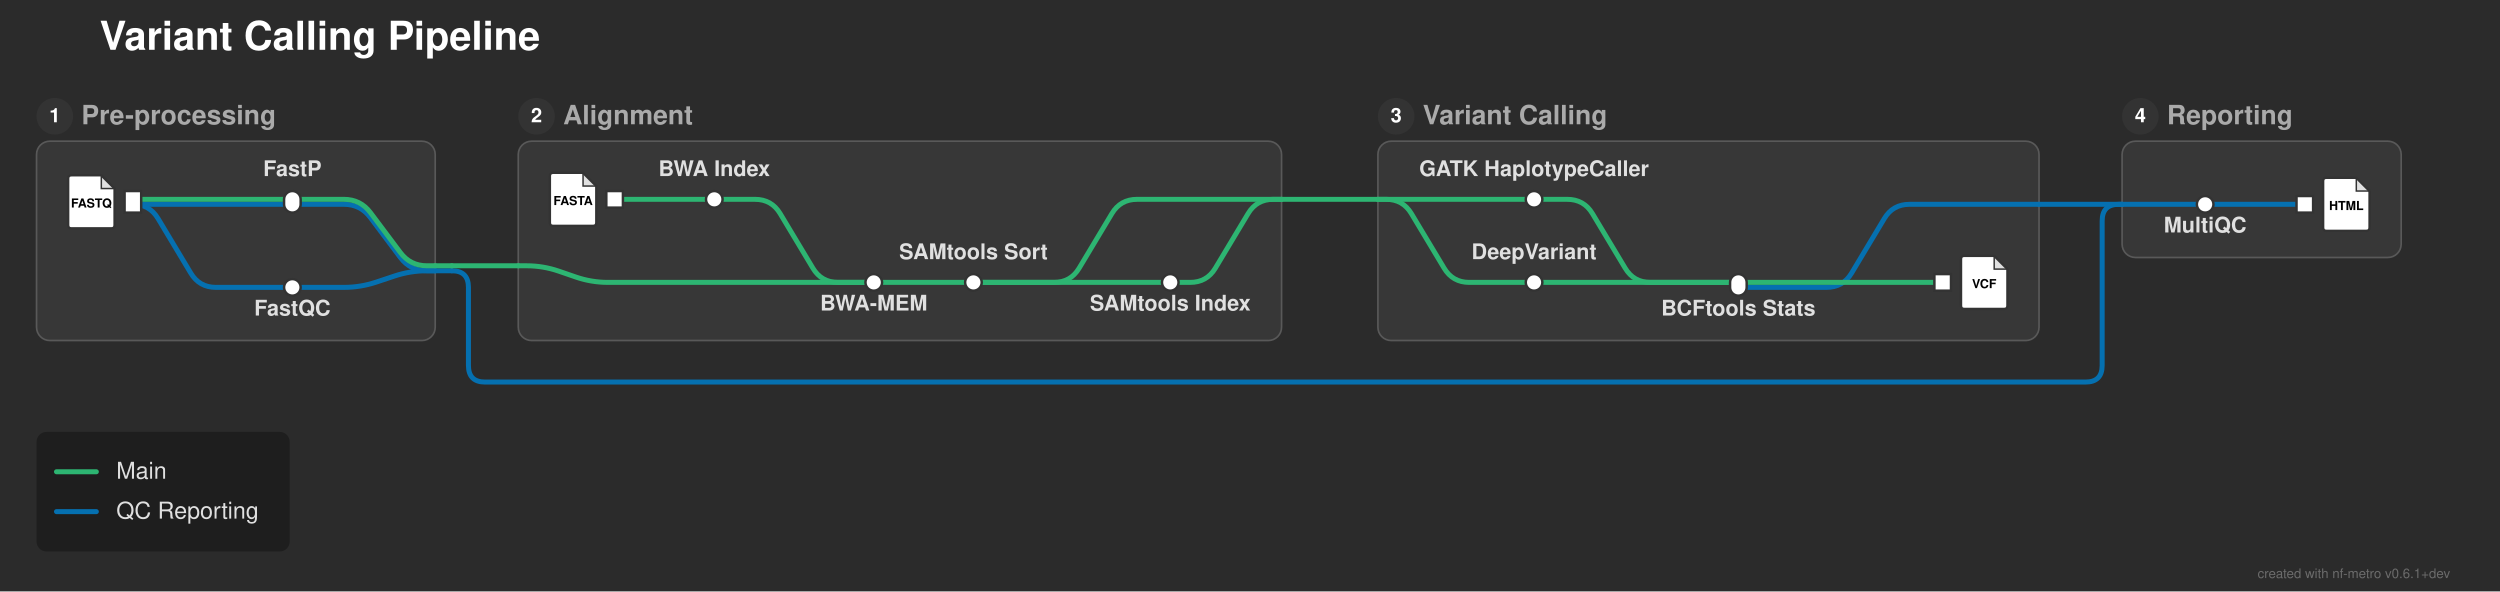
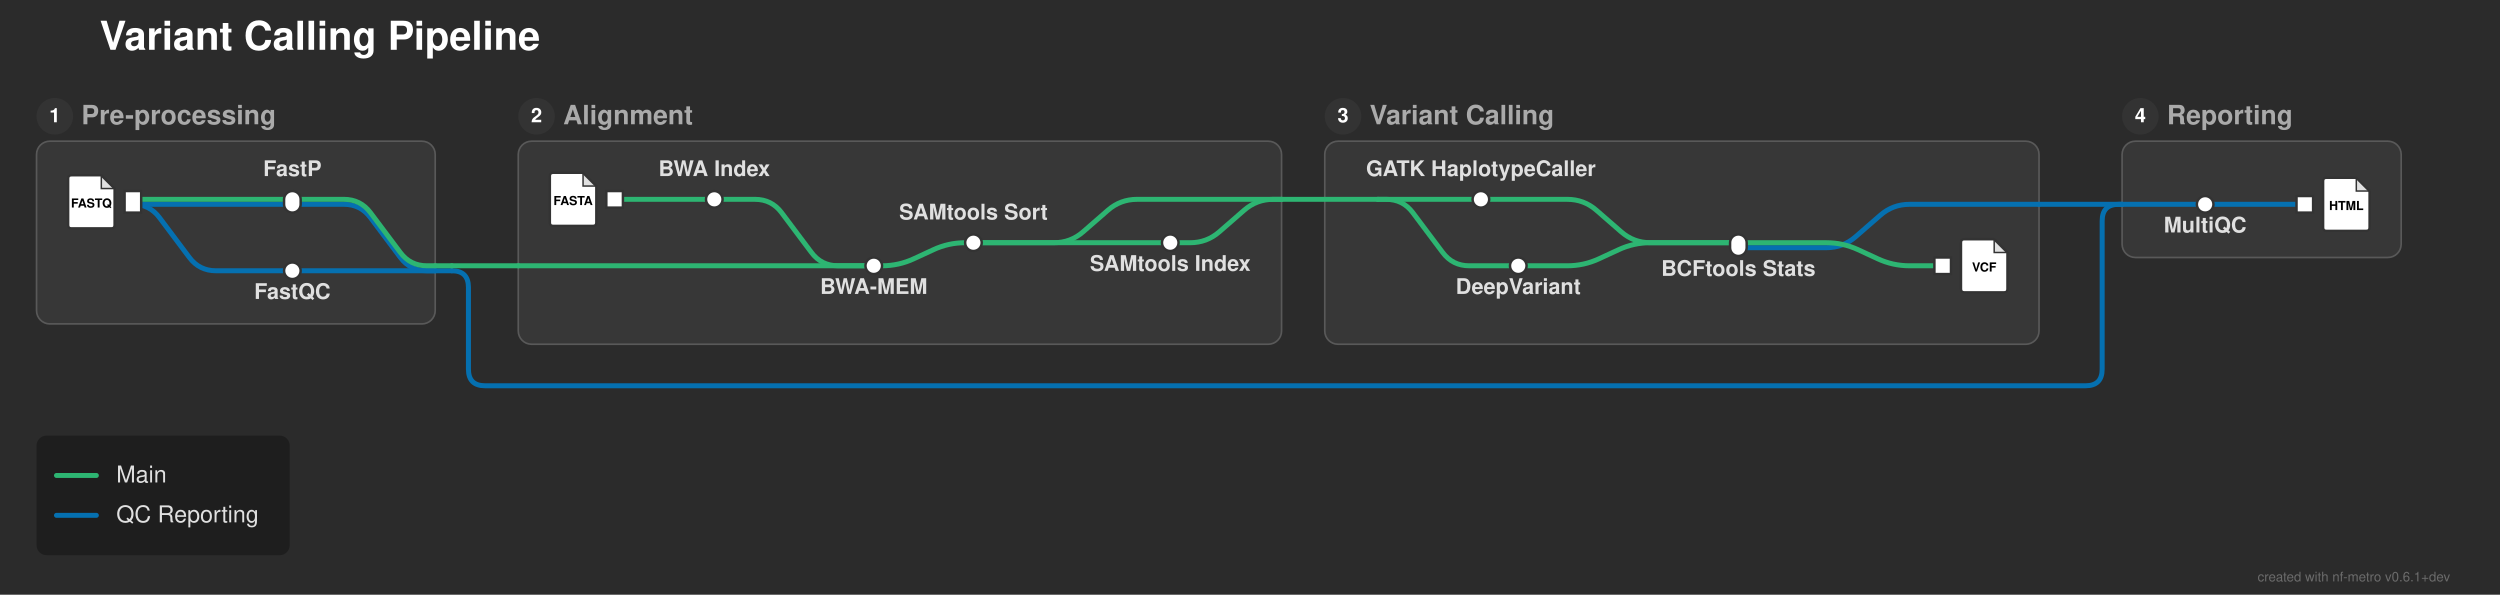
- <svg xmlns="http://www.w3.org/2000/svg" width="1505" height="356" viewBox="0 0 1505 356">
+ <svg xmlns="http://www.w3.org/2000/svg" width="1505" height="358" viewBox="0 0 1505 358">
  <defs>
</defs>
-   <rect x="0" y="0" width="1505" height="356" fill="#2b2b2b" />
+   <rect x="0" y="0" width="1505" height="358" fill="#2b2b2b" />
  <text x="60.0" y="30.0" font-size="24.0" fill="#ffffff" font-family="'Helvetica Neue', Helvetica, Arial, sans-serif" font-weight="bold" class="nf-metro-title">Variant Calling Pipeline</text>
-   <rect x="22.0" y="85.0" width="240.0" height="120.0" rx="8" ry="8" fill="#373737" stroke="#595959" stroke-width="1.0" />
+   <rect x="22.0" y="85.0" width="240.0" height="110.0" rx="8" ry="8" fill="#373737" stroke="#595959" stroke-width="1.0" />
  <circle cx="33.0" cy="70.0" r="11" fill="#333333" class="nf-metro-section-num-circle" />
  <text x="33.0" y="70.0" font-size="12" fill="#ffffff" font-family="'Helvetica Neue', Helvetica, Arial, sans-serif" font-weight="bold" text-anchor="middle" dy="0.3em">1</text>
  <text x="49.0" y="70.0" font-size="16.0" fill="#aaaaaa" font-family="'Helvetica Neue', Helvetica, Arial, sans-serif" font-weight="bold" dy="0.3em" class="nf-metro-section-label">Pre-processing</text>
-   <rect x="312.0" y="85.0" width="459.5" height="120.0" rx="8" ry="8" fill="#373737" stroke="#595959" stroke-width="1.0" />
+   <rect x="312.0" y="85.0" width="459.5" height="122.233" rx="8" ry="8" fill="#373737" stroke="#595959" stroke-width="1.0" />
  <circle cx="323.0" cy="70.0" r="11" fill="#333333" class="nf-metro-section-num-circle" />
  <text x="323.0" y="70.0" font-size="12" fill="#ffffff" font-family="'Helvetica Neue', Helvetica, Arial, sans-serif" font-weight="bold" text-anchor="middle" dy="0.3em">2</text>
  <text x="339.0" y="70.0" font-size="16.0" fill="#aaaaaa" font-family="'Helvetica Neue', Helvetica, Arial, sans-serif" font-weight="bold" dy="0.3em" class="nf-metro-section-label">Alignment</text>
-   <rect x="829.5" y="85.0" width="398.0" height="120.0" rx="8" ry="8" fill="#373737" stroke="#595959" stroke-width="1.0" />
-   <circle cx="840.5" cy="70.0" r="11" fill="#333333" class="nf-metro-section-num-circle" />
-   <text x="840.5" y="70.0" font-size="12" fill="#ffffff" font-family="'Helvetica Neue', Helvetica, Arial, sans-serif" font-weight="bold" text-anchor="middle" dy="0.3em">3</text>
-   <text x="856.5" y="70.0" font-size="16.0" fill="#aaaaaa" font-family="'Helvetica Neue', Helvetica, Arial, sans-serif" font-weight="bold" dy="0.3em" class="nf-metro-section-label">Variant Calling</text>
+   <rect x="797.5" y="85.0" width="430.0" height="122.233" rx="8" ry="8" fill="#373737" stroke="#595959" stroke-width="1.0" />
+   <circle cx="808.5" cy="70.0" r="11" fill="#333333" class="nf-metro-section-num-circle" />
+   <text x="808.5" y="70.0" font-size="12" fill="#ffffff" font-family="'Helvetica Neue', Helvetica, Arial, sans-serif" font-weight="bold" text-anchor="middle" dy="0.3em">3</text>
+   <text x="824.5" y="70.0" font-size="16.0" fill="#aaaaaa" font-family="'Helvetica Neue', Helvetica, Arial, sans-serif" font-weight="bold" dy="0.3em" class="nf-metro-section-label">Variant Calling</text>
  <rect x="1277.5" y="85.0" width="168.0" height="70.0" rx="8" ry="8" fill="#373737" stroke="#595959" stroke-width="1.0" />
  <circle cx="1288.5" cy="70.0" r="11" fill="#333333" class="nf-metro-section-num-circle" />
  <text x="1288.5" y="70.0" font-size="12" fill="#ffffff" font-family="'Helvetica Neue', Helvetica, Arial, sans-serif" font-weight="bold" text-anchor="middle" dy="0.3em">4</text>
  <text x="1304.5" y="70.0" font-size="16.0" fill="#aaaaaa" font-family="'Helvetica Neue', Helvetica, Arial, sans-serif" font-weight="bold" dy="0.3em" class="nf-metro-section-label">Reporting</text>
-   <path d="M1046.5,173.0 L1099.5,173.0 Q1109.5,173.0,1114.645,164.425 L1134.355,131.575 Q1139.5,123.0,1149.5,123.0 L1227.5,123.0" stroke="#0570b0" stroke-width="3.0" fill="none" stroke-linecap="round" stroke-linejoin="round" />
-   <path d="M176.0,173.0 L207.0,173.0 Q217.0,173.0,226.487,169.838 L237.513,166.162 Q247.0,163.0,257.0,163.0 L262.0,163.0" stroke="#0570b0" stroke-width="3.0" fill="none" stroke-linecap="round" stroke-linejoin="round" />
-   <path d="M526.0,170.0 L586.0,170.0" stroke="#2db572" stroke-width="3.0" stroke-linecap="round" />
-   <path d="M586.0,170.0 L704.5,170.0" stroke="#2db572" stroke-width="3.0" stroke-linecap="round" />
-   <path d="M923.5,170.0 L1046.5,170.0" stroke="#2db572" stroke-width="3.0" stroke-linecap="round" />
-   <path d="M1046.5,170.0 L1169.5,170.0" stroke="#2db572" stroke-width="3.0" stroke-linecap="round" />
-   <path d="M586.0,170.0 L634.5,170.0 Q644.5,170.0,649.645,161.425 L669.355,128.575 Q674.5,120.0,684.5,120.0 L771.5,120.0" stroke="#2db572" stroke-width="3.0" fill="none" stroke-linecap="round" stroke-linejoin="round" />
-   <path d="M704.5,170.0 L716.5,170.0 Q726.5,170.0,731.645,161.425 L751.355,128.575 Q756.5,120.0,766.5,120.0 L771.5,120.0" stroke="#2db572" stroke-width="3.0" fill="none" stroke-linecap="round" stroke-linejoin="round" />
+   <path d="M176.0,163.0 L262.0,163.0" stroke="#0570b0" stroke-width="3.0" stroke-linecap="round" />
  <path d="M262.0,163.0 L272.0,163.0" stroke="#0570b0" stroke-width="3.0" stroke-linecap="round" />
-   <path d="M272.0,163.0 L272.0,163.0 Q282.0,163.0,282.0,173.0 L282.0,220.0 Q282.0,230.0,292.0,230.0 L1255.5,230.0 Q1265.5,230.0,1265.5,220.0 L1265.5,133.0 Q1265.5,123.0,1275.5,123.0 L1277.5,123.0" stroke="#0570b0" stroke-width="3.0" fill="none" stroke-linecap="round" stroke-linejoin="round" />
-   <path d="M312.0,160.0 L317.0,160.0 Q327.0,160.0,336.454,163.26 L346.546,166.74 Q356.0,170.0,366.0,170.0 L526.0,170.0" stroke="#2db572" stroke-width="3.0" fill="none" stroke-linecap="round" stroke-linejoin="round" />
+   <path d="M272.0,163.0 L272.0,163.0 Q282.0,163.0,282.0,173.0 L282.0,222.233 Q282.0,232.233,292.0,232.233 L1255.5,232.233 Q1265.5,232.233,1265.5,222.233 L1265.5,133.0 Q1265.5,123.0,1275.5,123.0 L1277.5,123.0" stroke="#0570b0" stroke-width="3.0" fill="none" stroke-linecap="round" stroke-linejoin="round" />
+   <path d="M526.0,160.0 L531.0,160.0 Q541.0,160.0,550.075,155.8 L561.925,150.316 Q571.0,146.117,581.0,146.117 L586.0,146.117" stroke="#2db572" stroke-width="3.0" fill="none" stroke-linecap="round" stroke-linejoin="round" />
+   <path d="M914.0,160.0 L943.5,160.0 Q953.5,160.0,962.575,155.8 L974.425,150.316 Q983.5,146.117,993.5,146.117 L1046.5,146.117" stroke="#2db572" stroke-width="3.0" fill="none" stroke-linecap="round" stroke-linejoin="round" />
+   <path d="M312.0,160.0 L526.0,160.0" stroke="#2db572" stroke-width="3.0" stroke-linecap="round" />
  <path d="M262.0,160.0 L272.0,160.0" stroke="#2db572" stroke-width="3.0" stroke-linecap="round" />
  <path d="M272.0,160.0 L312.0,160.0" stroke="#2db572" stroke-width="3.0" stroke-linecap="round" />
+   <path d="M1046.5,149.117 L1099.5,149.117 Q1109.5,149.117,1117.042,142.55 L1131.958,129.566 Q1139.5,123.0,1149.5,123.0 L1227.5,123.0" stroke="#0570b0" stroke-width="3.0" fill="none" stroke-linecap="round" stroke-linejoin="round" />
+   <path d="M586.0,146.117 L704.5,146.117" stroke="#2db572" stroke-width="3.0" stroke-linecap="round" />
+   <path d="M1046.5,146.117 L1099.5,146.117 Q1109.5,146.117,1118.575,150.316 L1130.425,155.8 Q1139.5,160.0,1149.5,160.0 L1169.5,160.0" stroke="#2db572" stroke-width="3.0" fill="none" stroke-linecap="round" stroke-linejoin="round" />
+   <path d="M586.0,146.117 L634.5,146.117 Q644.5,146.117,652.042,139.55 L666.958,126.566 Q674.5,120.0,684.5,120.0 L771.5,120.0" stroke="#2db572" stroke-width="3.0" fill="none" stroke-linecap="round" stroke-linejoin="round" />
+   <path d="M704.5,146.117 L716.5,146.117 Q726.5,146.117,734.042,139.55 L748.958,126.566 Q756.5,120.0,766.5,120.0 L771.5,120.0" stroke="#2db572" stroke-width="3.0" fill="none" stroke-linecap="round" stroke-linejoin="round" />
  <path d="M80.0,123.0 L176.0,123.0" stroke="#0570b0" stroke-width="3.0" stroke-linecap="round" />
-   <path d="M80.0,123.0 L80.0,123.0 Q90.0,123.0,95.145,131.575 L114.855,164.425 Q120.0,173.0,130.0,173.0 L176.0,173.0" stroke="#0570b0" stroke-width="3.0" fill="none" stroke-linecap="round" stroke-linejoin="round" />
+   <path d="M80.0,123.0 L80.0,123.0 Q90.0,123.0,96.0,131.0 L114.0,155.0 Q120.0,163.0,130.0,163.0 L176.0,163.0" stroke="#0570b0" stroke-width="3.0" fill="none" stroke-linecap="round" stroke-linejoin="round" />
  <path d="M1327.5,123.0 L1387.5,123.0" stroke="#0570b0" stroke-width="3.0" stroke-linecap="round" />
  <path d="M1277.5,123.0 L1327.5,123.0" stroke="#0570b0" stroke-width="3.0" stroke-linecap="round" />
  <path d="M176.0,123.0 L207.0,123.0 Q217.0,123.0,223.0,131.0 L241.0,155.0 Q247.0,163.0,257.0,163.0 L262.0,163.0" stroke="#0570b0" stroke-width="3.0" fill="none" stroke-linecap="round" stroke-linejoin="round" />
  <path d="M1227.5,123.0 L1277.5,123.0" stroke="#0570b0" stroke-width="3.0" stroke-linecap="round" />
  <path d="M80.0,120.0 L176.0,120.0" stroke="#2db572" stroke-width="3.0" stroke-linecap="round" />
  <path d="M370.0,120.0 L430.0,120.0" stroke="#2db572" stroke-width="3.0" stroke-linecap="round" />
-   <path d="M430.0,120.0 L454.5,120.0 Q464.5,120.0,469.645,128.575 L489.355,161.425 Q494.5,170.0,504.5,170.0 L526.0,170.0" stroke="#2db572" stroke-width="3.0" fill="none" stroke-linecap="round" stroke-linejoin="round" />
-   <path d="M923.5,120.0 L943.5,120.0 Q953.5,120.0,958.645,128.575 L978.355,161.425 Q983.5,170.0,993.5,170.0 L1046.5,170.0" stroke="#2db572" stroke-width="3.0" fill="none" stroke-linecap="round" stroke-linejoin="round" />
+   <path d="M430.0,120.0 L454.5,120.0 Q464.5,120.0,470.5,128.0 L488.5,152.0 Q494.5,160.0,504.5,160.0 L526.0,160.0" stroke="#2db572" stroke-width="3.0" fill="none" stroke-linecap="round" stroke-linejoin="round" />
+   <path d="M891.5,120.0 L943.5,120.0 Q953.5,120.0,961.042,126.566 L975.958,139.55 Q983.5,146.117,993.5,146.117 L1046.5,146.117" stroke="#2db572" stroke-width="3.0" fill="none" stroke-linecap="round" stroke-linejoin="round" />
  <path d="M176.0,120.0 L207.0,120.0 Q217.0,120.0,223.0,128.0 L241.0,152.0 Q247.0,160.0,257.0,160.0 L262.0,160.0" stroke="#2db572" stroke-width="3.0" fill="none" stroke-linecap="round" stroke-linejoin="round" />
-   <path d="M829.5,120.0 L923.5,120.0" stroke="#2db572" stroke-width="3.0" stroke-linecap="round" />
-   <path d="M829.5,120.0 L834.5,120.0 Q844.5,120.0,849.645,128.575 L869.355,161.425 Q874.5,170.0,884.5,170.0 L923.5,170.0" stroke="#2db572" stroke-width="3.0" fill="none" stroke-linecap="round" stroke-linejoin="round" />
+   <path d="M829.5,120.0 L891.5,120.0" stroke="#2db572" stroke-width="3.0" stroke-linecap="round" />
+   <path d="M829.5,120.0 L834.5,120.0 Q844.5,120.0,850.5,128.0 L868.5,152.0 Q874.5,160.0,884.5,160.0 L914.0,160.0" stroke="#2db572" stroke-width="3.0" fill="none" stroke-linecap="round" stroke-linejoin="round" />
  <path d="M771.5,120.0 L829.5,120.0" stroke="#2db572" stroke-width="3.0" stroke-linecap="round" />
  <rect x="75.0" y="115.0" width="10.0" height="13.0" fill="#ffffff" stroke="#333333" stroke-width="1.5" />
  <path d="M43.0,105.5 L61.0,105.5 L69.0,113.5 L69.0,135.5 Q69.0,137.5,67.0,137.5 L43.0,137.5 Q41.0,137.5,41.0,135.5 L41.0,107.5 Q41.0,105.5,43.0,105.5 Z" fill="#ffffff" stroke="#333333" stroke-width="1.5" stroke-linejoin="round" />
  <path d="M61.0,105.5 L61.0,113.5 L69.0,113.5 Z" fill="#333333" opacity="0.15" stroke="none" />
  <path d="M61.0,105.5 L61.0,113.5 L69.0,113.5" fill="none" stroke="#333333" stroke-width="0.9" />
  <text x="55.0" y="122.7" font-size="7.5" fill="#000000" font-family="'Helvetica Neue', Helvetica, Arial, sans-serif" font-weight="bold" text-anchor="middle" dy="0.3em">FASTQ</text>
-   <rect x="171.0" y="168.0" width="10.0" height="10.0" rx="5.0" ry="5.0" fill="#ffffff" stroke="#333333" stroke-width="1.5" />
+   <rect x="171.0" y="158.0" width="10.0" height="10.0" rx="5.0" ry="5.0" fill="#ffffff" stroke="#333333" stroke-width="1.5" />
  <rect x="171.0" y="115.0" width="10.0" height="13.0" rx="5.0" ry="5.0" fill="#ffffff" stroke="#333333" stroke-width="1.5" />
  <rect x="365.0" y="115.0" width="10.0" height="10.0" fill="#ffffff" stroke="#333333" stroke-width="1.5" />
  <path d="M333.0,104.0 L351.0,104.0 L359.0,112.0 L359.0,134.0 Q359.0,136.0,357.0,136.0 L333.0,136.0 Q331.0,136.0,331.0,134.0 L331.0,106.0 Q331.0,104.0,333.0,104.0 Z" fill="#ffffff" stroke="#333333" stroke-width="1.5" stroke-linejoin="round" />
  <path d="M351.0,104.0 L351.0,112.0 L359.0,112.0 Z" fill="#333333" opacity="0.15" stroke="none" />
  <path d="M351.0,104.0 L351.0,112.0 L359.0,112.0" fill="none" stroke="#333333" stroke-width="0.9" />
  <text x="345.0" y="121.2" font-size="7.5" fill="#000000" font-family="'Helvetica Neue', Helvetica, Arial, sans-serif" font-weight="bold" text-anchor="middle" dy="0.3em">FASTA</text>
  <rect x="425.0" y="115.0" width="10.0" height="10.0" rx="5.0" ry="5.0" fill="#ffffff" stroke="#333333" stroke-width="1.5" />
-   <rect x="521.0" y="165.0" width="10.0" height="10.0" rx="5.0" ry="5.0" fill="#ffffff" stroke="#333333" stroke-width="1.5" />
-   <rect x="581.0" y="165.0" width="10.0" height="10.0" rx="5.0" ry="5.0" fill="#ffffff" stroke="#333333" stroke-width="1.5" />
-   <rect x="699.5" y="165.0" width="10.0" height="10.0" rx="5.0" ry="5.0" fill="#ffffff" stroke="#333333" stroke-width="1.5" />
-   <rect x="918.5" y="115.0" width="10.0" height="10.0" rx="5.0" ry="5.0" fill="#ffffff" stroke="#333333" stroke-width="1.5" />
-   <rect x="918.5" y="165.0" width="10.0" height="10.0" rx="5.0" ry="5.0" fill="#ffffff" stroke="#333333" stroke-width="1.5" />
-   <rect x="1041.5" y="165.0" width="10.0" height="13.0" rx="5.0" ry="5.0" fill="#ffffff" stroke="#333333" stroke-width="1.5" />
-   <rect x="1164.5" y="165.0" width="10.0" height="10.0" fill="#ffffff" stroke="#333333" stroke-width="1.5" />
-   <path d="M1182.5,154.0 L1200.5,154.0 L1208.5,162.0 L1208.5,184.0 Q1208.5,186.0,1206.5,186.0 L1182.5,186.0 Q1180.5,186.0,1180.5,184.0 L1180.5,156.0 Q1180.5,154.0,1182.5,154.0 Z" fill="#ffffff" stroke="#333333" stroke-width="1.5" stroke-linejoin="round" />
-   <path d="M1200.5,154.0 L1200.5,162.0 L1208.5,162.0 Z" fill="#333333" opacity="0.15" stroke="none" />
-   <path d="M1200.5,154.0 L1200.5,162.0 L1208.5,162.0" fill="none" stroke="#333333" stroke-width="0.9" />
-   <text x="1194.5" y="171.2" font-size="7.5" fill="#000000" font-family="'Helvetica Neue', Helvetica, Arial, sans-serif" font-weight="bold" text-anchor="middle" dy="0.3em">VCF</text>
+   <rect x="521.0" y="155.0" width="10.0" height="10.0" rx="5.0" ry="5.0" fill="#ffffff" stroke="#333333" stroke-width="1.5" />
+   <rect x="581.0" y="141.117" width="10.0" height="10.0" rx="5.0" ry="5.0" fill="#ffffff" stroke="#333333" stroke-width="1.5" />
+   <rect x="699.5" y="141.117" width="10.0" height="10.0" rx="5.0" ry="5.0" fill="#ffffff" stroke="#333333" stroke-width="1.5" />
+   <rect x="886.5" y="115.0" width="10.0" height="10.0" rx="5.0" ry="5.0" fill="#ffffff" stroke="#333333" stroke-width="1.5" />
+   <rect x="909.0" y="155.0" width="10.0" height="10.0" rx="5.0" ry="5.0" fill="#ffffff" stroke="#333333" stroke-width="1.5" />
+   <rect x="1041.5" y="141.117" width="10.0" height="13.0" rx="5.0" ry="5.0" fill="#ffffff" stroke="#333333" stroke-width="1.5" />
+   <rect x="1164.5" y="155.0" width="10.0" height="10.0" fill="#ffffff" stroke="#333333" stroke-width="1.5" />
+   <path d="M1182.5,144.0 L1200.5,144.0 L1208.5,152.0 L1208.5,174.0 Q1208.5,176.0,1206.5,176.0 L1182.5,176.0 Q1180.5,176.0,1180.5,174.0 L1180.5,146.0 Q1180.5,144.0,1182.5,144.0 Z" fill="#ffffff" stroke="#333333" stroke-width="1.5" stroke-linejoin="round" />
+   <path d="M1200.5,144.0 L1200.5,152.0 L1208.5,152.0 Z" fill="#333333" opacity="0.15" stroke="none" />
+   <path d="M1200.5,144.0 L1200.5,152.0 L1208.5,152.0" fill="none" stroke="#333333" stroke-width="0.9" />
+   <text x="1194.5" y="161.2" font-size="7.5" fill="#000000" font-family="'Helvetica Neue', Helvetica, Arial, sans-serif" font-weight="bold" text-anchor="middle" dy="0.3em">VCF</text>
  <rect x="1322.5" y="118.0" width="10.0" height="10.0" rx="5.0" ry="5.0" fill="#ffffff" stroke="#333333" stroke-width="1.5" />
  <rect x="1382.5" y="118.0" width="10.0" height="10.0" fill="#ffffff" stroke="#333333" stroke-width="1.5" />
  <path d="M1400.5,107.0 L1418.5,107.0 L1426.5,115.0 L1426.5,137.0 Q1426.5,139.0,1424.5,139.0 L1400.5,139.0 Q1398.5,139.0,1398.5,137.0 L1398.5,109.0 Q1398.5,107.0,1400.5,107.0 Z" fill="#ffffff" stroke="#333333" stroke-width="1.5" stroke-linejoin="round" />
  <path d="M1418.5,107.0 L1418.5,115.0 L1426.5,115.0 Z" fill="#333333" opacity="0.15" stroke="none" />
  <path d="M1418.5,107.0 L1418.5,115.0 L1426.5,115.0" fill="none" stroke="#333333" stroke-width="0.9" />
  <text x="1412.5" y="124.2" font-size="7.5" fill="#000000" font-family="'Helvetica Neue', Helvetica, Arial, sans-serif" font-weight="bold" text-anchor="middle" dy="0.3em">HTML</text>
-   <text x="923.5" y="106.0" font-size="13.0" fill="#e0e0e0" font-family="'Helvetica Neue', Helvetica, Arial, sans-serif" font-weight="bold" text-anchor="middle" dominant-baseline="auto">GATK HaplotypeCaller</text>
-   <text x="923.5" y="156.0" font-size="13.0" fill="#e0e0e0" font-family="'Helvetica Neue', Helvetica, Arial, sans-serif" font-weight="bold" text-anchor="middle" dominant-baseline="auto">DeepVariant</text>
+   <text x="891.5" y="106.0" font-size="13.0" fill="#e0e0e0" font-family="'Helvetica Neue', Helvetica, Arial, sans-serif" font-weight="bold" text-anchor="middle" dominant-baseline="auto">GATK HaplotypeCaller</text>
+   <text x="914.0" y="171.0" font-size="13.0" fill="#e0e0e0" font-family="'Helvetica Neue', Helvetica, Arial, sans-serif" font-weight="bold" text-anchor="middle" dominant-baseline="hanging">DeepVariant</text>
  <text x="1327.5" y="134.0" font-size="13.0" fill="#e0e0e0" font-family="'Helvetica Neue', Helvetica, Arial, sans-serif" font-weight="bold" text-anchor="middle" dominant-baseline="hanging">MultiQC</text>
  <text x="430.0" y="106.0" font-size="13.0" fill="#e0e0e0" font-family="'Helvetica Neue', Helvetica, Arial, sans-serif" font-weight="bold" text-anchor="middle" dominant-baseline="auto">BWA Index</text>
  <text x="176.0" y="106.0" font-size="13.0" fill="#e0e0e0" font-family="'Helvetica Neue', Helvetica, Arial, sans-serif" font-weight="bold" text-anchor="middle" dominant-baseline="auto">FastP</text>
-   <text x="1046.5" y="184.0" font-size="13.0" fill="#e0e0e0" font-family="'Helvetica Neue', Helvetica, Arial, sans-serif" font-weight="bold" text-anchor="middle" dominant-baseline="hanging">BCFtools Stats</text>
-   <text x="176.0" y="184.0" font-size="13.0" fill="#e0e0e0" font-family="'Helvetica Neue', Helvetica, Arial, sans-serif" font-weight="bold" text-anchor="middle" dominant-baseline="hanging">FastQC</text>
-   <text x="526.0" y="181.0" font-size="13.0" fill="#e0e0e0" font-family="'Helvetica Neue', Helvetica, Arial, sans-serif" font-weight="bold" text-anchor="middle" dominant-baseline="hanging">BWA-MEM</text>
-   <text x="586.0" y="156.0" font-size="13.0" fill="#e0e0e0" font-family="'Helvetica Neue', Helvetica, Arial, sans-serif" font-weight="bold" text-anchor="middle" dominant-baseline="auto">SAMtools Sort</text>
-   <text x="704.5" y="181.0" font-size="13.0" fill="#e0e0e0" font-family="'Helvetica Neue', Helvetica, Arial, sans-serif" font-weight="bold" text-anchor="middle" dominant-baseline="hanging">SAMtools Index</text>
-   <rect x="22.0" y="260.0" width="152.4" height="72.0" rx="6" ry="6" fill="rgba(0, 0, 0, 0.3)" />
-   <path d="M34.0,284.0 L58.0,284.0" stroke="#2db572" stroke-width="3.0" stroke-linecap="round" />
-   <text x="70.0" y="284.0" font-size="14.0" fill="#e0e0e0" font-family="'Helvetica Neue', Helvetica, Arial, sans-serif" dy="0.3em">Main</text>
-   <path d="M34.0,308.0 L58.0,308.0" stroke="#0570b0" stroke-width="3.0" stroke-linecap="round" />
-   <text x="70.0" y="308.0" font-size="14.0" fill="#e0e0e0" font-family="'Helvetica Neue', Helvetica, Arial, sans-serif" dy="0.3em">QC Reporting</text>
-   <text x="1475.0" y="348.0" font-size="8" fill="rgba(150, 150, 150, 0.6)" font-family="'Helvetica Neue', Helvetica, Arial, sans-serif" text-anchor="end">created with nf-metro v0.6.1+dev</text>
+   <text x="1046.5" y="160.117" font-size="13.0" fill="#e0e0e0" font-family="'Helvetica Neue', Helvetica, Arial, sans-serif" font-weight="bold" text-anchor="middle" dominant-baseline="hanging">BCFtools Stats</text>
+   <text x="176.0" y="174.0" font-size="13.0" fill="#e0e0e0" font-family="'Helvetica Neue', Helvetica, Arial, sans-serif" font-weight="bold" text-anchor="middle" dominant-baseline="hanging">FastQC</text>
+   <text x="526.0" y="171.0" font-size="13.0" fill="#e0e0e0" font-family="'Helvetica Neue', Helvetica, Arial, sans-serif" font-weight="bold" text-anchor="middle" dominant-baseline="hanging">BWA-MEM</text>
+   <text x="586.0" y="132.117" font-size="13.0" fill="#e0e0e0" font-family="'Helvetica Neue', Helvetica, Arial, sans-serif" font-weight="bold" text-anchor="middle" dominant-baseline="auto">SAMtools Sort</text>
+   <text x="704.5" y="157.117" font-size="13.0" fill="#e0e0e0" font-family="'Helvetica Neue', Helvetica, Arial, sans-serif" font-weight="bold" text-anchor="middle" dominant-baseline="hanging">SAMtools Index</text>
+   <rect x="22.0" y="262.233" width="152.4" height="72.0" rx="6" ry="6" fill="rgba(0, 0, 0, 0.3)" />
+   <path d="M34.0,286.233 L58.0,286.233" stroke="#2db572" stroke-width="3.0" stroke-linecap="round" />
+   <text x="70.0" y="286.233" font-size="14.0" fill="#e0e0e0" font-family="'Helvetica Neue', Helvetica, Arial, sans-serif" dy="0.3em">Main</text>
+   <path d="M34.0,310.233 L58.0,310.233" stroke="#0570b0" stroke-width="3.0" stroke-linecap="round" />
+   <text x="70.0" y="310.233" font-size="14.0" fill="#e0e0e0" font-family="'Helvetica Neue', Helvetica, Arial, sans-serif" dy="0.3em">QC Reporting</text>
+   <text x="1475.0" y="350.0" font-size="8" fill="rgba(150, 150, 150, 0.6)" font-family="'Helvetica Neue', Helvetica, Arial, sans-serif" text-anchor="end">created with nf-metro v0.6.1+dev</text>
</svg>
